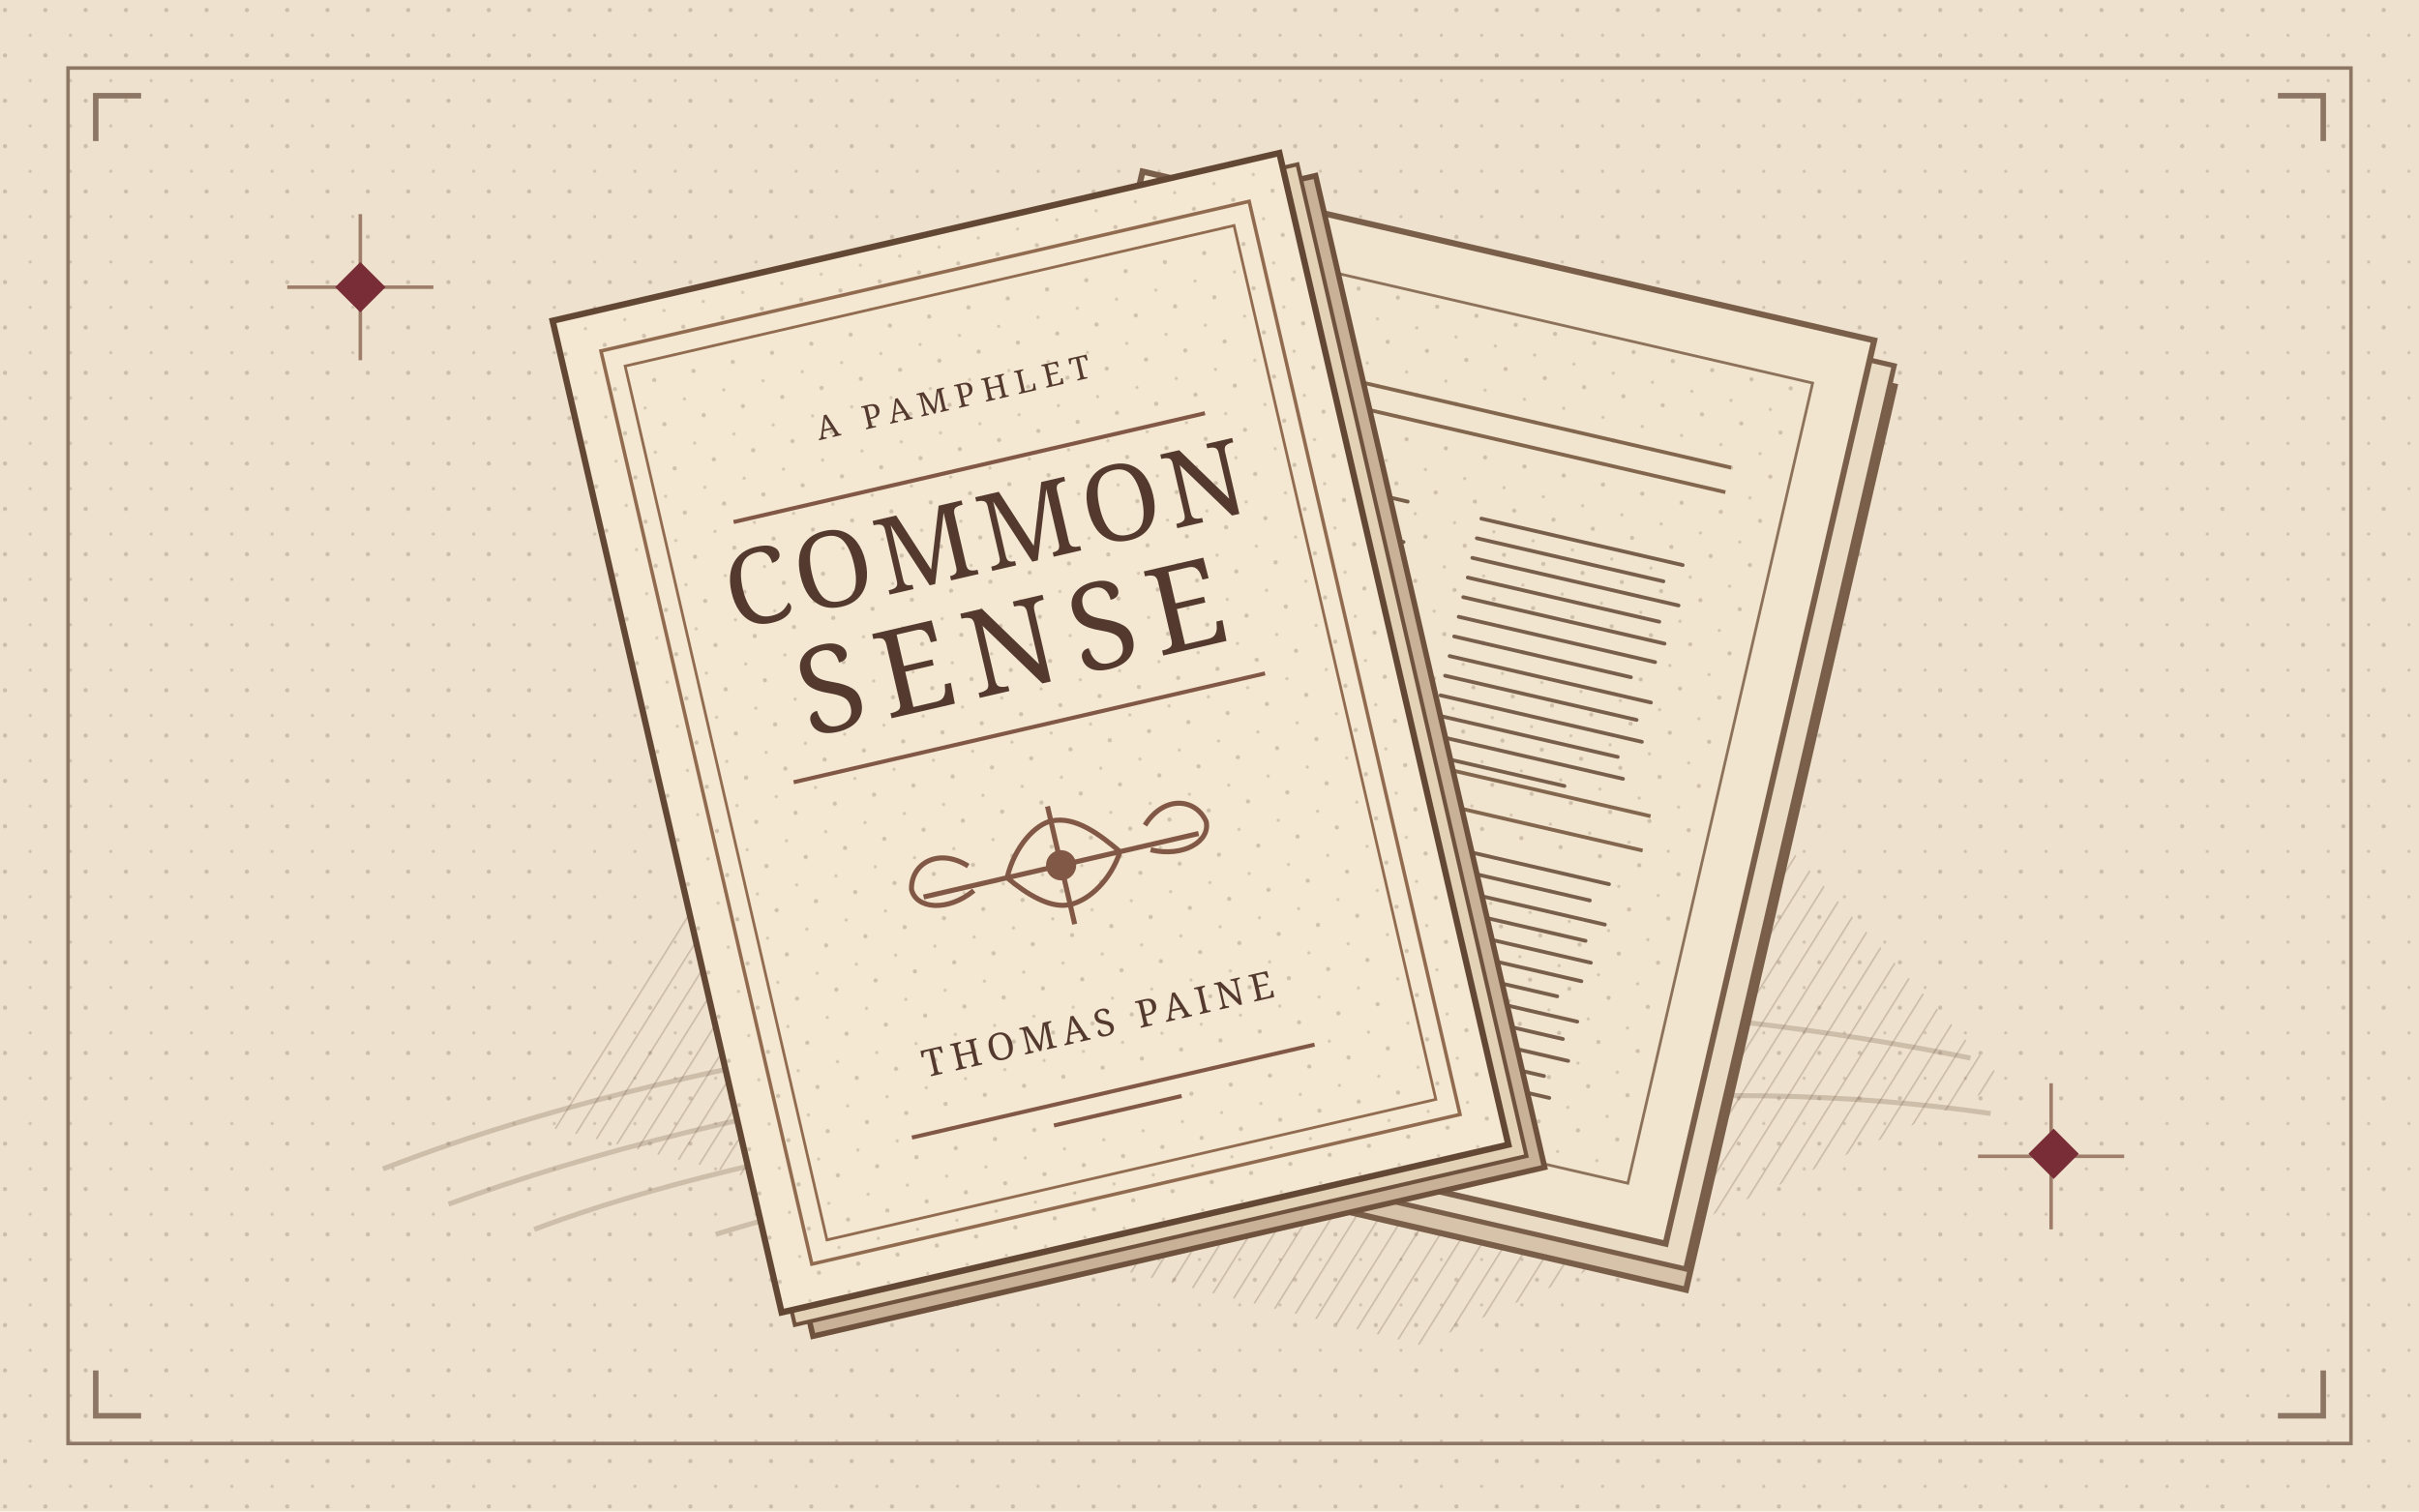
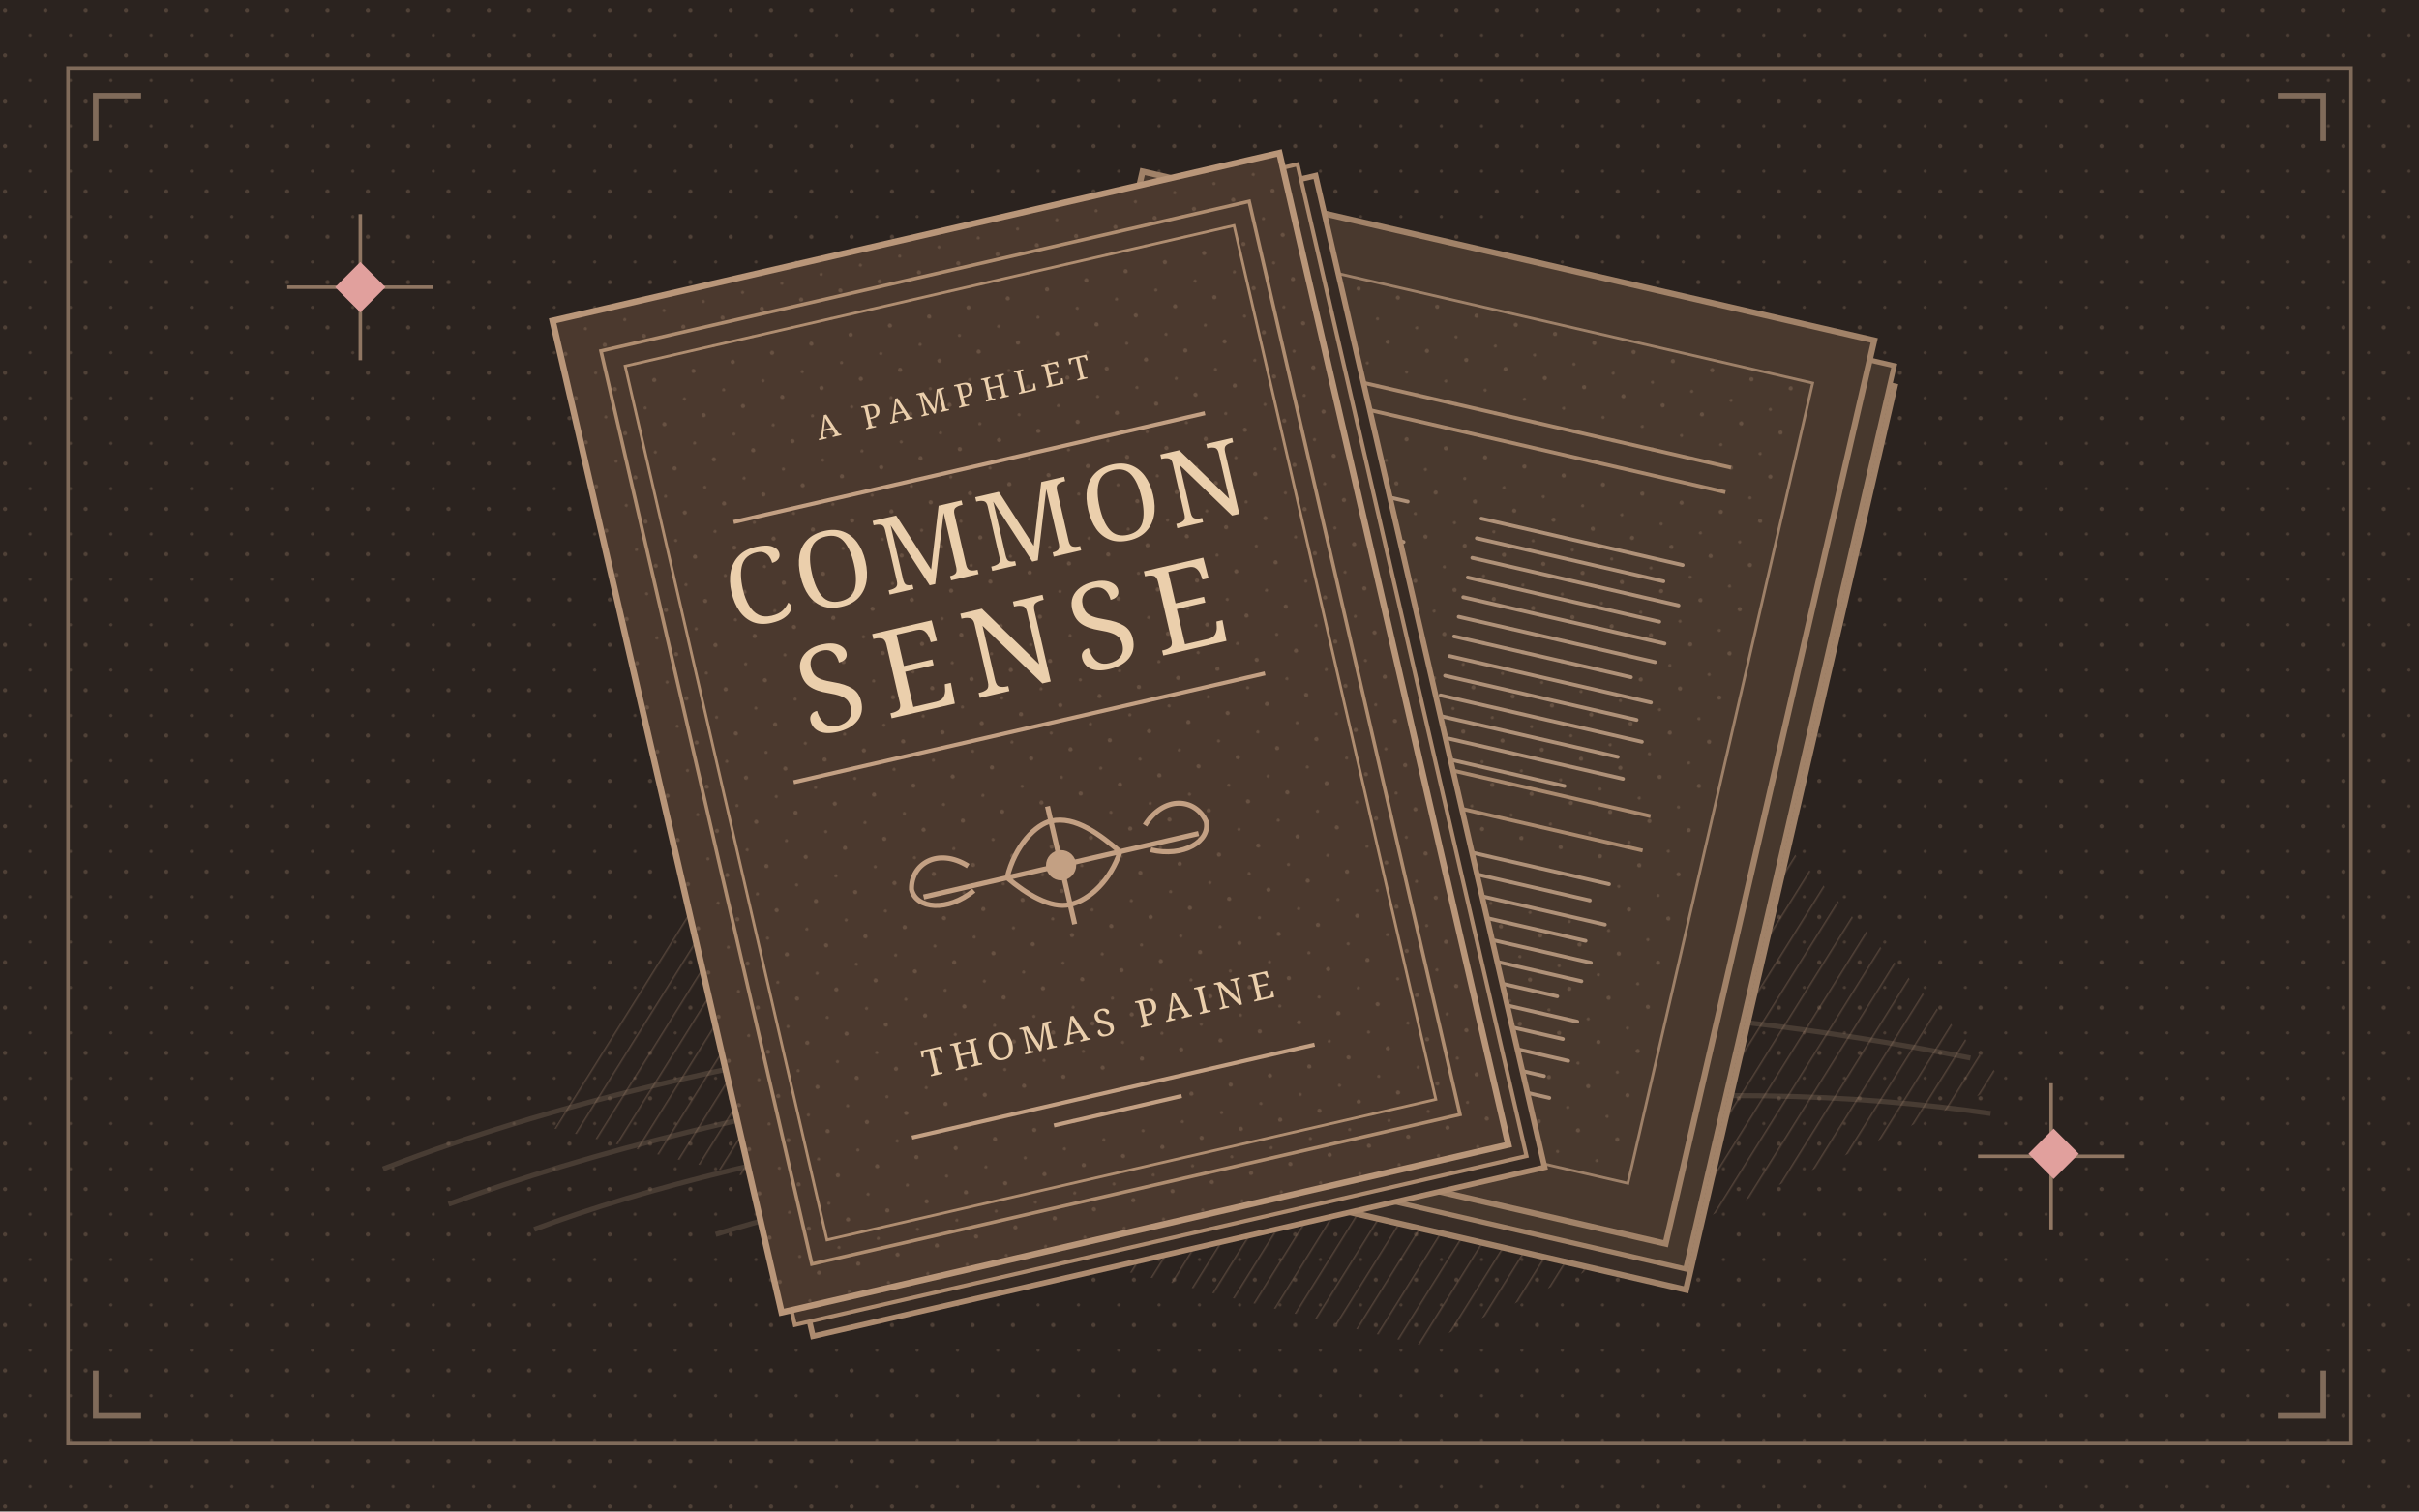
<svg xmlns="http://www.w3.org/2000/svg" viewBox="0 0 480 300">
  <defs>
    <pattern id="grain" width="8" height="9" patternUnits="userSpaceOnUse">
-       <circle cx="1" cy="2" r=".42" fill="#715b49" opacity=".27" />
-       <circle cx="6" cy="7" r=".32" fill="#715b49" opacity=".24" />
+       <circle cx="1" cy="2" r=".42" fill="#b09075" opacity=".27" />
+       <circle cx="6" cy="7" r=".32" fill="#b09075" opacity=".24" />
    </pattern>
    <pattern id="hatch" width="4" height="4" patternUnits="userSpaceOnUse" patternTransform="rotate(32)">
-       <path d="M0 0v4" stroke="#694c3d" stroke-width=".6" opacity=".55" />
+       <path d="M0 0v4" stroke="#ad8b72" stroke-width=".6" opacity=".55" />
    </pattern>
-     <g id="rules" fill="none" stroke="#785f4c" stroke-width=".75" stroke-linecap="round">
+     <g id="rules" fill="none" stroke="#af9178" stroke-width=".75" stroke-linecap="round">
      <path d="M0 0h41m-41 4h38m-38 4h42m-42 4h39m-39 4h41m-41 4h40m-40 4h36m-36 4h41m-41 4h39m-39 4h41m-41 4h37m-37 4h39m-39 4h28" />
    </g>
  </defs>
-   <path fill="#eee2ce" d="M0 0h480v300H0z" />
+   <path fill="#2b231f" d="M0 0h480v300H0z" />
  <path fill="url(#grain)" d="M0 0h480v300H0z" />
-   <g fill="none" stroke="#8d7764">
+   <g fill="none" stroke="#806b5a">
    <rect x="13.5" y="13.5" width="453" height="273" stroke-width=".7" />
    <path d="M19 28v-9h9m424 0h9v9m0 244v9h-9m-424 0h-9v-9" stroke-width="1.1" />
    <path d="M76 232c72-28 196-46 315-22M89 239c57-21 141-35 228-33m-211 38c45-17 121-29 192-30m-156 31c35-11 90-20 128-22m25-3c42-4 72-3 100 1" opacity=".34" />
  </g>
  <path d="M110 224 282 267 398 215 339 151 146 165Z" fill="url(#hatch)" opacity=".5" />
  <g transform="translate(280 150) rotate(13)">
-     <path d="M-72-93H77v184H-72z" fill="#d7c3a9" stroke="#795e4a" stroke-width="1.2" />
-     <path d="M-74-97H76V87H-74z" fill="#e9dbc4" stroke="#795e4a" stroke-width="1" />
-     <path d="M-78-101H71V83H-78z" fill="#f2e5cf" stroke="#795e4a" stroke-width="1.2" />
-     <path d="M-69-90H61V73H-69z" fill="url(#grain)" stroke="#8c725b" stroke-width=".55" />
-     <path d="M-56-70H49m-105 5H49m-105 66H49m-105 7H49" stroke="#82664d" stroke-width=".75" />
+     <path d="M-72-93H77v184H-72z" fill="#3a2e27" stroke="#a18268" stroke-width="1.2" />
+     <path d="M-74-97H76V87H-74z" fill="#47382d" stroke="#a18268" stroke-width="1" />
+     <path d="M-78-101H71V83H-78z" fill="#49392e" stroke="#a18268" stroke-width="1.2" />
+     <path d="M-69-90H61V73H-69z" fill="url(#grain)" stroke="#9d8068" stroke-width=".55" />
+     <path d="M-56-70H49m-105 5H49m-105 66H49m-105 7H49" stroke="#a9896e" stroke-width=".75" />
    <use href="#rules" x="-53" y="-49" />
    <use href="#rules" x="3" y="-49" />
    <use href="#rules" x="-53" y="16" />
    <use href="#rules" x="3" y="16" />
  </g>
  <g transform="translate(211 147) rotate(-13)">
-     <path d="M-75-98H74V104H-75z" fill="#c8b197" stroke="#6e523e" stroke-width="1.1" />
-     <path d="M-78-101H71V101H-78z" fill="#e4d2b7" stroke="#6e523e" stroke-width=".8" />
-     <path d="M-80-104H68V98H-80z" fill="#f4e8d2" stroke="#634735" stroke-width="1.25" />
+     <path d="M-75-98H74V104H-75z" fill="#372b24" stroke="#ad8b6f" stroke-width="1.1" />
+     <path d="M-78-101H71V101H-78z" fill="#44342a" stroke="#ad8b6f" stroke-width=".8" />
+     <path d="M-80-104H68V98H-80z" fill="#4b392e" stroke="#b99679" stroke-width="1.25" />
    <path d="M-80-104H68V98H-80z" fill="url(#grain)" />
-     <path d="M-72-96H60V90H-72z" fill="none" stroke="#916b50" stroke-width=".7" />
-     <path d="M-68-92H56V86H-68z" fill="none" stroke="#916b50" stroke-width=".55" />
-     <g text-anchor="middle" fill="#53392e" font-family="Georgia, serif">
+     <path d="M-72-96H60V90H-72z" fill="none" stroke="#af8d70" stroke-width=".7" />
+     <path d="M-68-92H56V86H-68z" fill="none" stroke="#af8d70" stroke-width=".55" />
+     <g text-anchor="middle" fill="#ebcfac" font-family="Georgia, serif">
      <text x="-6" y="-69" font-size="6.5" letter-spacing="1.55">A PAMPHLET</text>
      <text x="-6" y="-36" font-size="21" letter-spacing="1.2">COMMON</text>
      <text x="-6" y="-12" font-size="24" letter-spacing="3">SENSE</text>
      <text x="-6" y="59" font-size="7.5" letter-spacing="1.3">THOMAS PAINE</text>
    </g>
-     <path d="M-54-57H42m-96 53H42m-89 74h82m-54 4H7" stroke="#815745" stroke-width=".8" />
-     <g fill="none" stroke="#815745" stroke-width="1">
+     <path d="M-54-57H42m-96 53H42m-89 74h82m-54 4H7" stroke="#c3a083" stroke-width=".8" />
+     <g fill="none" stroke="#c3a083" stroke-width="1">
      <path d="M-6 12v24m-28-12h56m-39 0c3-6 8-9 11-9 5 0 9 5 12 9-3 5-8 8-12 8-4 0-8-4-11-8Z" />
      <path d="M-24 20c-5-5-11-3-12 2 0 4 6 6 12 3m36-5c5-5 11-3 12 2 0 4-6 6-12 3" />
-       <circle cx="-6" cy="24" r="2.5" fill="#815745" />
+       <circle cx="-6" cy="24" r="2.5" fill="#c3a083" />
    </g>
  </g>
-   <path d="M57 57h29m-14.5-14.5v29m321 158h29m-14.5-14.5v29" stroke="#8a6552" stroke-width=".7" opacity=".8" />
-   <path d="M71.5 52l5 5-5 5-5-5Zm336 172l5 5-5 5-5-5Z" fill="#782d37" />
+   <path d="M57 57h29m-14.5-14.5v29m321 158h29m-14.5-14.5v29" stroke="#a98b73" stroke-width=".7" opacity=".8" />
+   <path d="M71.5 52l5 5-5 5-5-5Zm336 172l5 5-5 5-5-5Z" fill="#e1a09d" />
</svg>
